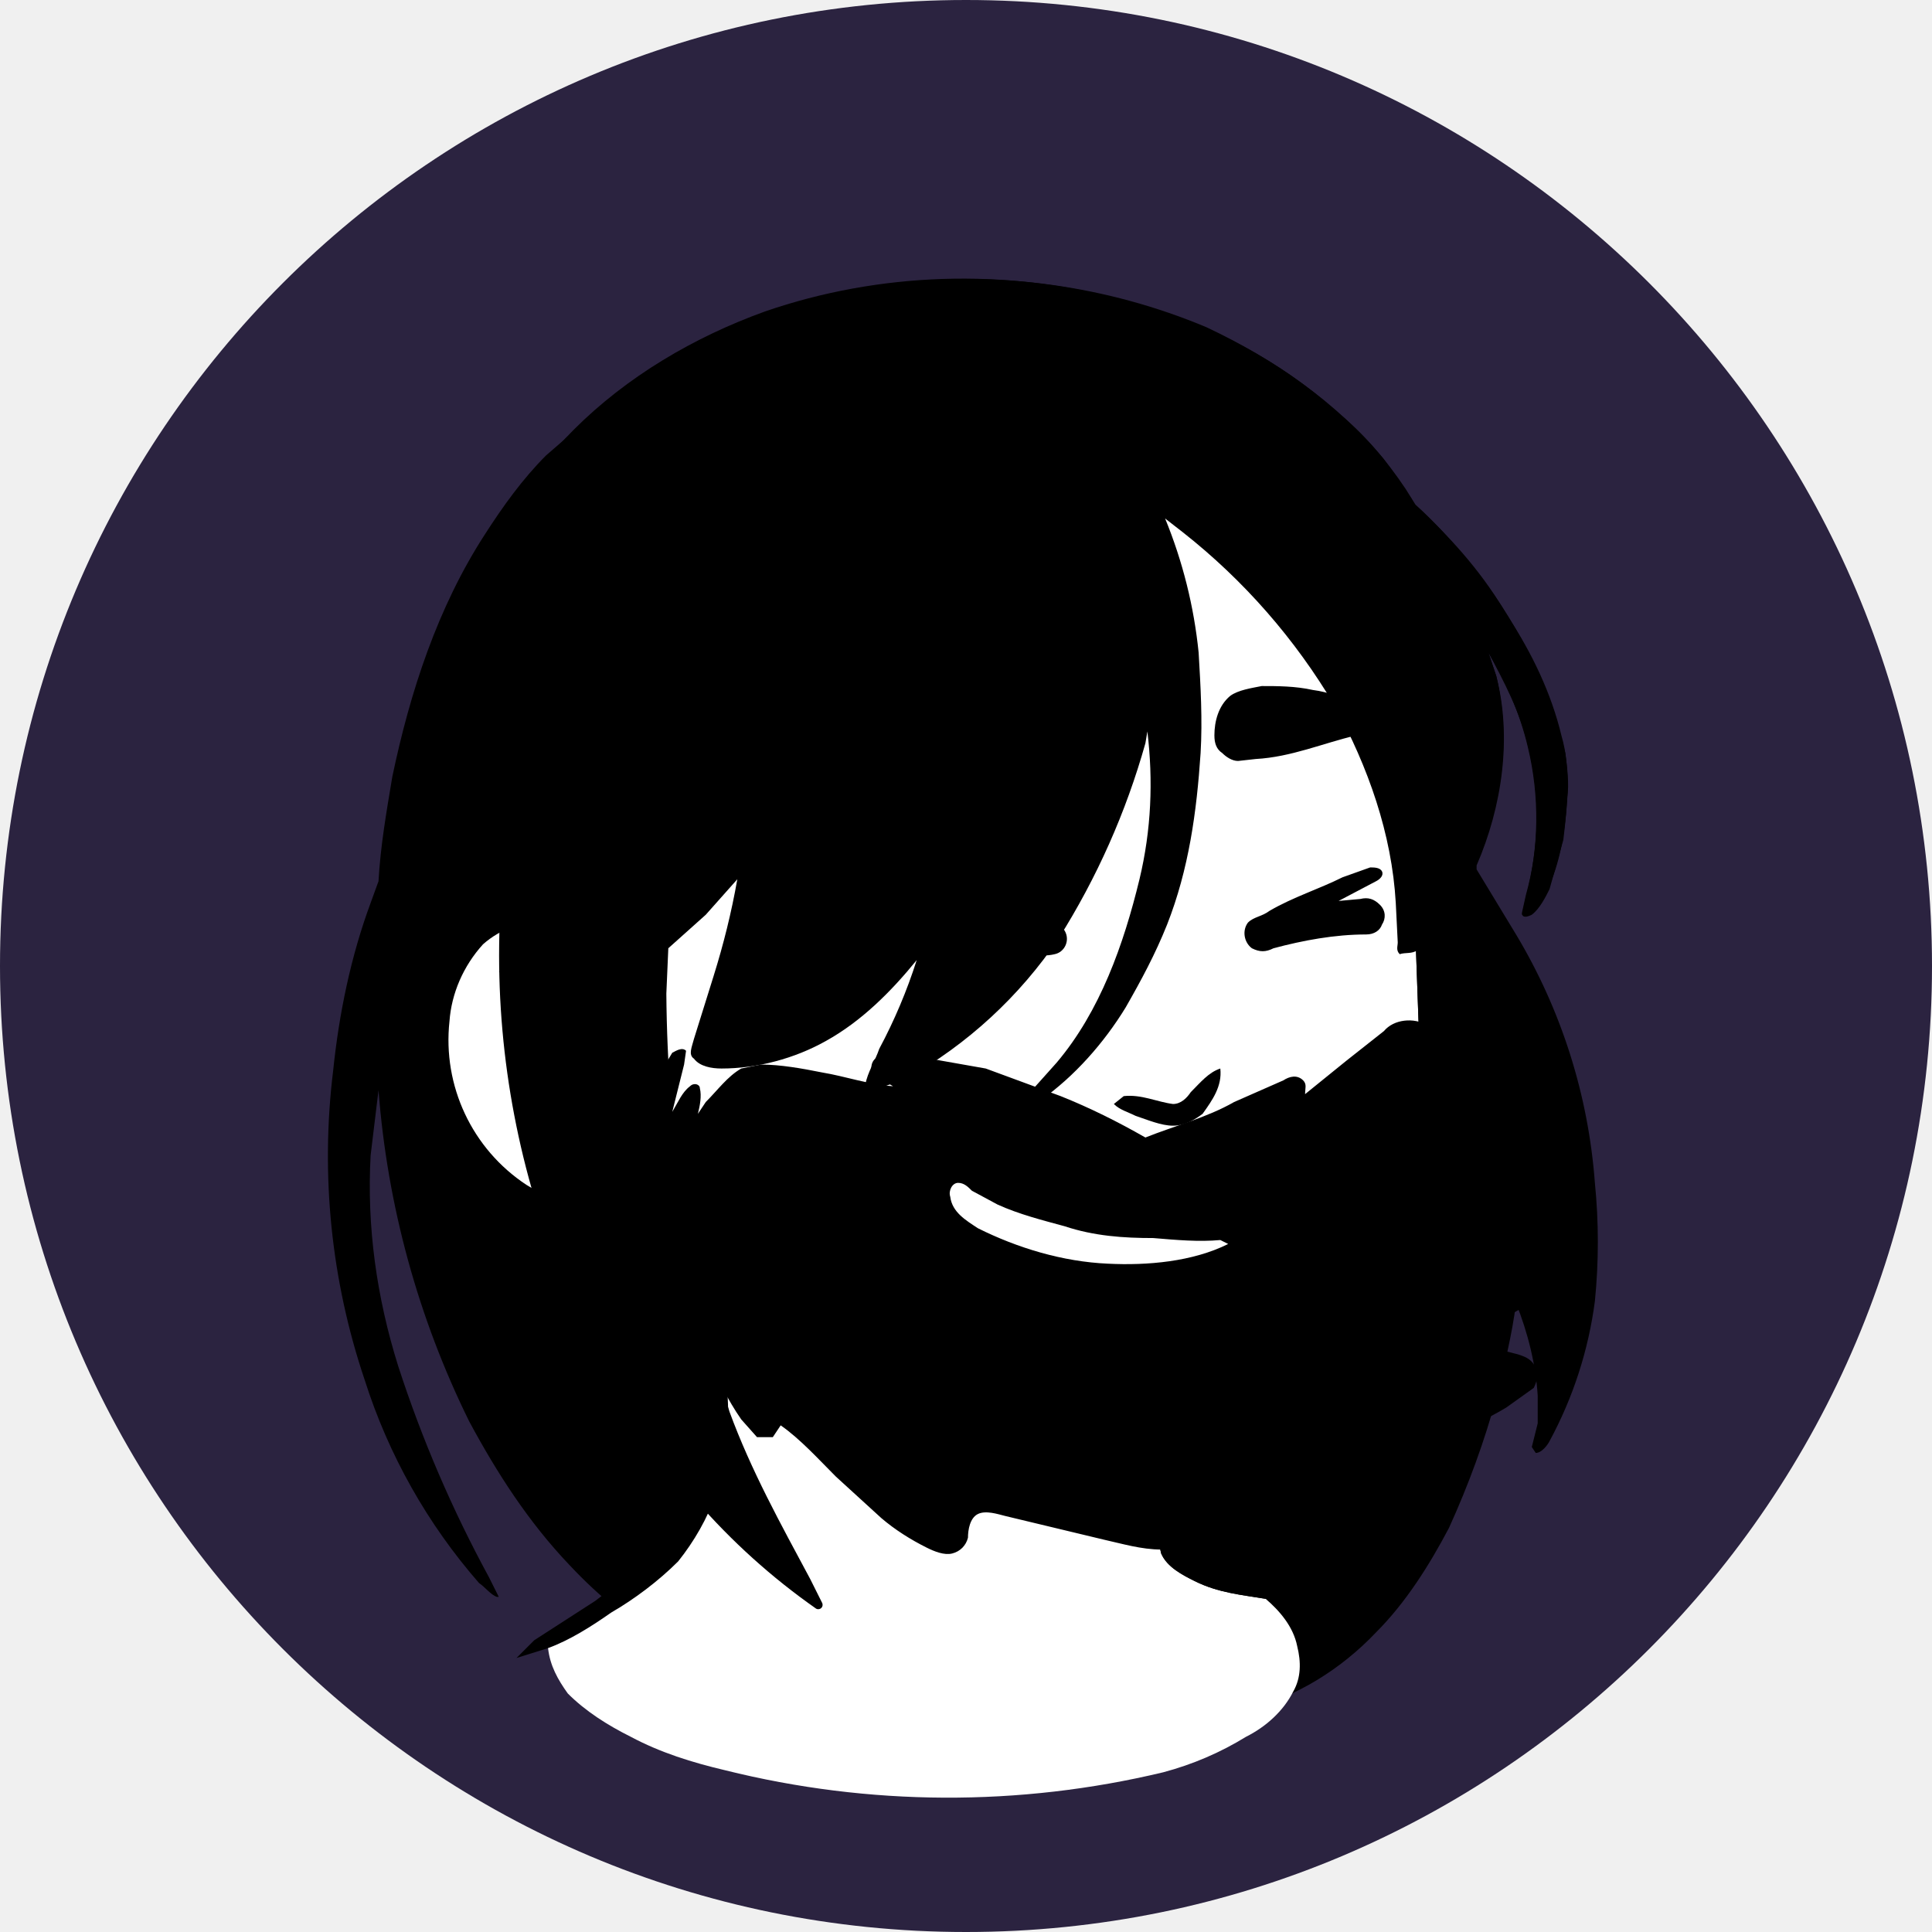
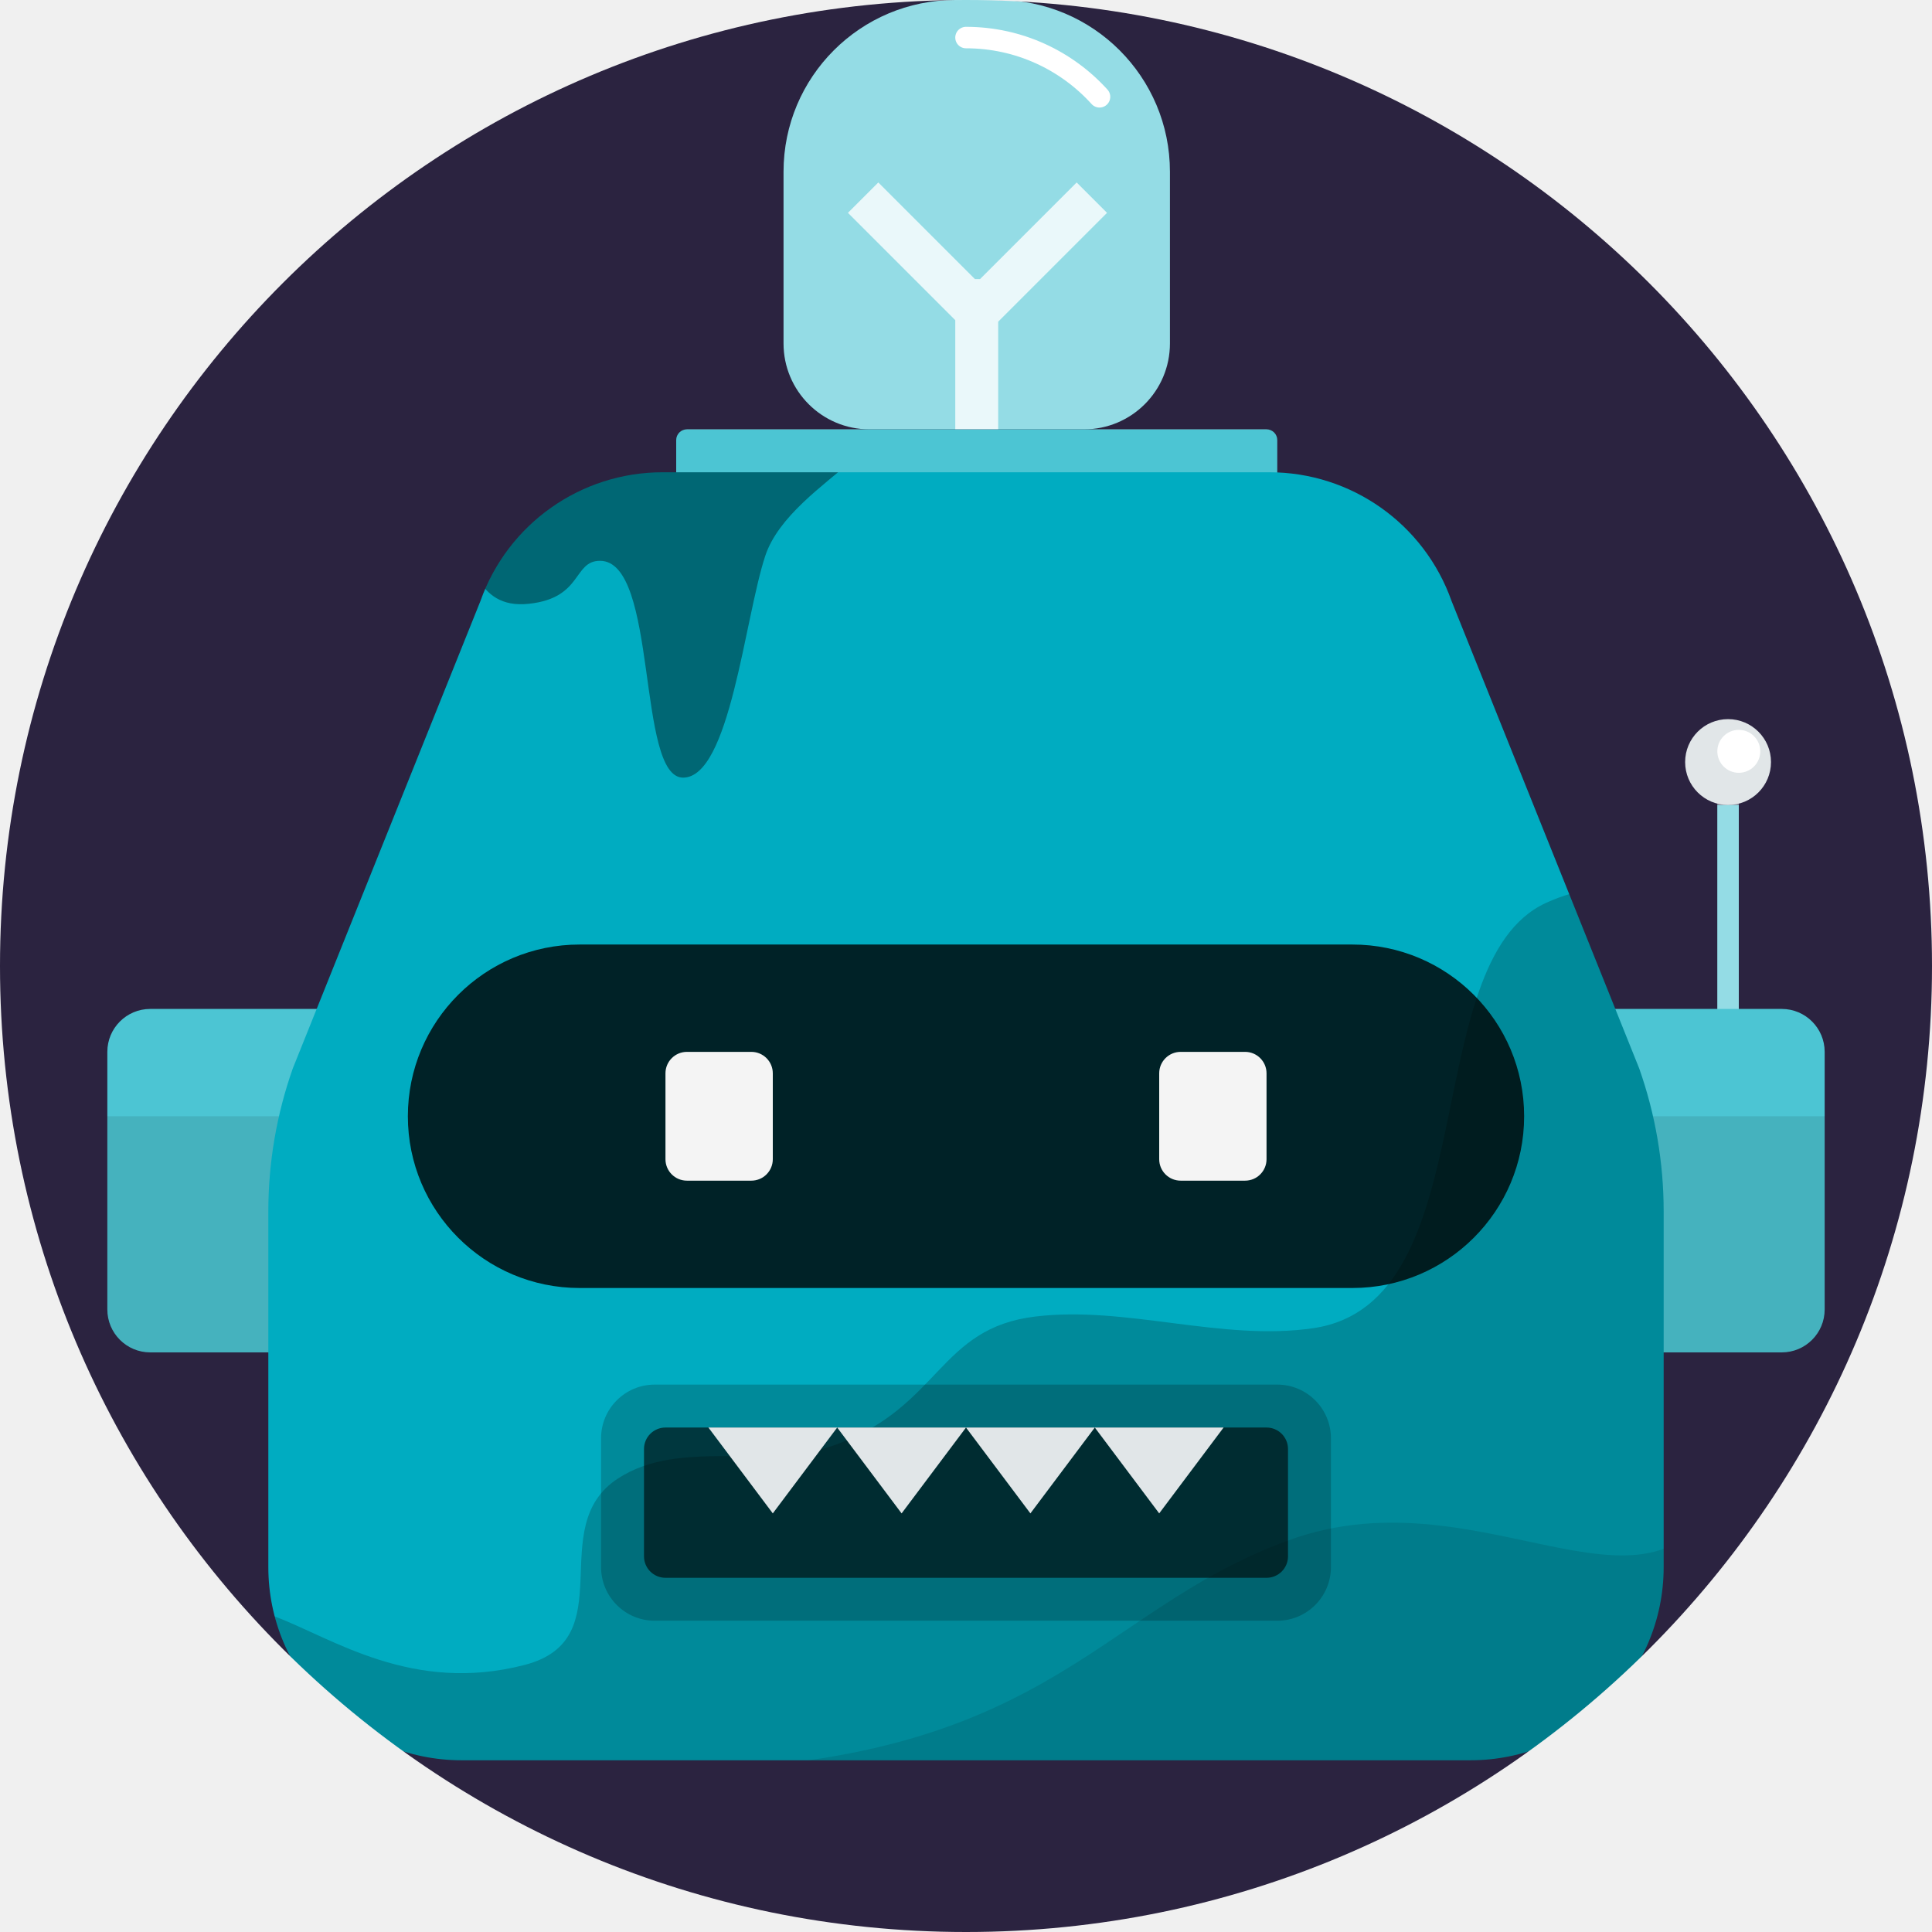
- <svg xmlns="http://www.w3.org/2000/svg" viewBox="0 0 980 980" fill="none" shape-rendering="auto" width="128" height="128">
+ <svg xmlns="http://www.w3.org/2000/svg" viewBox="0 0 180 180" fill="none" shape-rendering="auto" width="128" height="128">
  <mask id="viewboxMask">
-     <rect width="980" height="980" rx="490" ry="490" x="0" y="0" fill="#fff" />
+     <rect width="180" height="180" rx="90" ry="90" x="0" y="0" fill="#fff" />
  </mask>
  <g mask="url(#viewboxMask)">
-     <rect fill="#2b2340" width="980" height="980" x="0" y="0" />
-     <g transform="translate(10 -60)">
-       <path d="M602 226c34 16 66 38 90 67l14 20c1 3 3 4 5 6 17 16 32 33 44 54 12 18 22 39 27 60 5 17 3 36 1 53l-7 25c-2 4-5 10-9 13-2 1-5 2-5-1l2-9a148 148 0 0 0 1-76c-4-17-12-32-20-47l4 12c8 31 3 66-10 96v2l20 33a286 286 0 0 1 40 126c2 20 2 40 0 60a205 205 0 0 1-23 71c-1 2-4 6-7 6l-2-3 3-12v-14c-1-16-5-32-11-47-2 16-6 32-10 48-6 22-14 44-24 66-10 19-22 38-37 53-18 19-41 33-65 39-15 4-31 5-46 4-10 0-19-2-27-7l-57-14-60-9c-23-2-45 0-67-1-8 0-16 0-23-2h-5c-3 0-5-2-8-4-19-10-36-24-51-40-21-22-37-47-51-73a459 459 0 0 1-46-168l-4 33c-2 36 3 72 14 107a632 632 0 0 0 46 107l5 10h-1c-3-1-6-5-9-7a290 290 0 0 1-58-103 355 355 0 0 1-16-157c3-29 9-58 19-85l4-11c1-18 4-35 7-53 9-43 23-86 47-123 9-14 19-28 31-40l15-13a291 291 0 0 1 160-74c54-7 110 1 160 22Z" fill="#000000" />
-       <path d="M528 244c41 6 80 22 113 47 28 21 50 49 65 81 13 28 20 60 19 91-1 15-3 30-8 44h-2l1-21c1-30-2-59-13-87-10-30-28-57-50-79-42-40-98-62-156-63a243 243 0 0 0-196 94 207 207 0 0 0-40 139l2 25c8 0 19 0 25 7l-3 3-17 1c-12 1-24 5-33 13a64 64 0 0 0-17 39c-5 32 12 65 39 83 16 10 36 15 55 9 4-2 9-5 14-3 3 1 4 4 5 7a251 251 0 0 0 90 100c8 7 18 13 28 18 18 8 38 14 57 19l32 8c5 1 9 1 13 3l-4 1c-25 2-48-3-72-10-12-3-23-7-34-12a306 306 0 0 1-84-63l2 28c1 17 0 35-6 52-4 12-11 24-19 34-10 10-22 19-34 26-10 7-21 14-32 18l-16 5 9-9 31-20 22-17a95 95 0 0 0 32-56c2-14 2-28 2-43v-27c-10-14-22-29-27-46-17 8-38 7-55-1-17-7-32-19-43-33-12-17-19-36-21-56s2-40 15-56c9-10 22-18 35-21-4-14-6-29-6-44a234 234 0 0 1 83-173 249 249 0 0 1 199-55Z" fill="#000" />
-       <path d="M653 320c22 22 40 49 50 79 11 28 14 57 13 87l-1 21-5 15-2 13 2 56c0 21 1 42-1 63l-3 47c-2 16-7 31-14 45-11 18-26 33-44 44-13 8-27 12-41 16l-38 11-17 3c0 1 1 2 3 2 8 5 17 5 26 4-3 7-4 14-2 22 3 7 11 11 17 14 12 6 24 7 36 9 7 6 14 14 16 24 2 8 2 16-2 23-5 10-14 18-24 23-13 8-27 14-42 18a468 468 0 0 1-222-1c-17-4-33-9-48-17-12-6-23-13-32-22-5-7-9-14-10-23 11-4 22-11 32-18 12-7 24-16 34-26 8-10 15-22 19-34 6-17 7-35 6-52l-2-28 22 23c19 15 40 30 62 40 11 5 22 9 34 12 24 7 47 12 72 10l4-1c-4-2-8-2-13-3l-32-8c-19-5-39-11-57-19l-29-17c-11-9-23-17-33-27a251 251 0 0 1-56-74c-1-3-2-6-5-7-5-2-10 1-14 3-19 6-39 1-55-9a88 88 0 0 1-39-83c1-14 7-28 17-39 9-8 21-12 33-13l17-1 3-3c-6-7-17-7-25-7l-2-25a207 207 0 0 1 40-139 243 243 0 0 1 196-94c58 1 114 23 156 63Z" fill="#ffffff" />
-       <path d="M710 522c3 0 3 4 4 6 3 11 4 23 5 34l2 21c1 22 2 43 1 65-1 21-1 44-5 65a136 136 0 0 1-80 99c-15 7-31 11-48 13v15c1 3 3 4 5 6 12 6 23 8 36 11 12 3 24 5 36 11-3 3-7 4-11 4-7 1-15-1-23-1-12-2-24-3-36-9-6-3-14-7-17-14-2-8-1-15 2-22-9 1-18 1-26-4-2 0-3-1-3-2l17-3 38-11c14-4 28-8 41-16 18-11 33-26 44-44 7-14 12-29 14-45l3-47c2-21 1-42 1-63l-2-56 2-13ZM252 549c8 0 17 1 23 7 5 4 10 9 12 15 1 3 0 6-2 8l-13 8c-7 6-7 19 0 25 6 5 14 8 21 11 2 0 5 1 6 3-1 2-3 3-5 3-10 0-20-3-28-9-5-3-8-8-9-13-2-8-2-17 4-24 4-6 11-9 18-12-4-5-7-11-14-13-7-3-15-3-22-5l9-4Z" fill="#000" />
-       <path d="M685 500c2 0 5 0 6 2s-1 4-3 5l-19 10 11-1c4-1 7 0 10 3s3 7 1 10c-1 3-4 5-8 5-16 0-32 3-47 7-4 2-7 2-11 0-4-3-5-9-2-13 3-3 7-3 11-6 12-7 25-11 37-17l14-5ZM428 501c20 1 38 8 57 14l30 11c6 1 11 1 15 6 3 5 0 11-5 12-8 2-18-1-27-2-27-2-53-9-79-13-8-1-16-1-23-5-1-1-4-2-3-4 2-4 6-7 10-9 7-2 15 0 22 1 12 1 23 4 34 6l-25-8-15-4v-4l9-1Z" fill="#000000" />
-       <path d="M480 404c10 1 19 0 29 3 9 3 18 10 22 19 4 6 2 16-6 19-6 4-15 3-23 2-20-3-40-9-60-14l-20-4-10-2-4-4c2-4 6-6 10-7l20-7 18-3 24-2ZM656 410c8 1 15 4 22 7l9 4c2 2 3 6 1 8l-10 4c-17 4-33 11-51 12l-9 1c-3 0-6-2-8-4-3-2-4-5-4-9 0-7 2-15 8-20 4-3 11-4 16-5 8 0 17 0 26 2Z" fill="#000000" />
-       <path d="M609 602c1 9-4 16-9 23-4 3-9 6-15 6s-13-3-19-5c-4-2-8-3-11-6l5-4c9-1 17 3 25 4 4 0 7-3 9-6 5-5 9-10 15-12Z" fill="#000000" />
-       <path d="M714 580a143 143 0 0 1 12 75l15-2c4-1 7 1 7 5l-3 6-25 26 21 2c11-1 22-1 33 1 3 0 6 1 9 4 2 3 2 7-1 10-2 5-7 8-11 11-11 7-23 13-34 21 7 4 15 6 23 8 3 1 6 2 8 5 3 3 2 8 0 12l-14 10c-10 6-21 11-32 15-9 3-19 4-28 6 2 5 5 10 9 14l13 11c2 4 3 9 0 13-3 2-5 3-9 3a300 300 0 0 1-91-3l-22-4c-1 5 0 11-4 14-3 3-7 4-11 3-10 0-20-3-29-5l-50-12c-4-1-10-3-14-1s-5 8-5 12c-1 4-4 7-8 8s-9-1-13-3c-8-4-16-9-23-15l-23-21c-9-9-18-19-28-26l-4 6h-8l-8-9c-7-10-12-21-18-32-5-8-8-18-11-27l-4-7-10-1c-4-2-6-7-6-11 0-11 2-22 6-33-4-1-6-4-8-8-2-2-3-4-3-7-1-5 0-9 1-14l-3 2c-4-2-5-9-5-13 1-14 5-29 11-42 1-2 2-5 4-6 1-2 3-2 4 0 2 1 2 5 2 7l-4 21 9-15c2-1 5-3 7-1l-1 7-6 24c3-5 5-10 9-13 2-2 5-1 5 1 1 4 0 9-1 13l4-6c6-6 11-13 18-17l10-2c10 0 21 2 31 4 12 2 23 6 36 7l-10-6c-2-3-1-8 3-9 6-3 14-1 20 0l34 6 38 14c15 6 29 13 43 21 15-6 31-10 45-18l25-11c3-2 7-3 10 0 2 2 1 4 1 7l21-17 19-15c5-6 15-7 22-3Z" fill="#000000" />
-       <path d="M476 660c3 0 5 2 7 4l13 7c11 5 23 8 34 11 15 5 30 6 45 6 12 1 23 2 34 1l4 2c-18 9-41 11-61 10-23-1-46-8-66-18-6-4-13-8-14-16-1-3 1-7 4-7Z" fill="#ffffff" />
-       <path d="M559 212c40 10 78 29 108 56 14 11 26 25 36 40l5 8c10 9 19 19 27 29a236 236 0 0 1 49 97c1 8 2 15 1 23-1 15-3 30-9 44-2 5-5 12-10 15h-4l2-9a154 154 0 0 0 1-76c-4-17-11-33-20-48l4 12c5 21 5 45-1 67-4 20-13 38-24 56-5 5-9 12-15 16-3 2-6 1-9 2-2-2-1-4-1-6l-1-20c-2-35-14-69-31-100a318 318 0 0 0-77-88l-9-7a244 244 0 0 1 17 68c1 17 2 34 1 51-2 30-6 59-17 87-6 15-13 28-21 42-11 18-26 35-43 47-3 1-7 4-10 3l1-3 17-19c22-26 34-60 42-93 6-25 7-50 4-75l-1 6a376 376 0 0 1-44 99 227 227 0 0 1-77 71l-14 5c-2 1-6 1-7-2 1-6 5-12 7-18a267 267 0 0 0 19-45c-13 16-28 31-46 41-16 9-35 14-53 14-5 0-11-1-14-5-3-2-1-6 0-10l10-32c5-16 9-32 12-49l-16 18-19 17-1 23a756 756 0 0 0 32 212c11 30 26 57 41 85l6 12c1 2-1 4-3 3a335 335 0 0 1-61-55 433 433 0 0 1-97-326l-2-4a181 181 0 0 1-13-130c10-32 27-60 50-83 27-27 61-47 97-60 58-20 122-22 181-6Z" fill="#000000" />
+     <rect fill="#2b2340" width="180" height="180" x="0" y="0" />
+     <g transform="translate(0 66)">
+       <mask id="sidesAntenna02-a" style="mask-type:luminance" maskUnits="userSpaceOnUse" x="10" y="9" width="160" height="51">
+         <g fill="#fff">
+           <rect x="10" y="28" width="36" height="32" rx="4" />
+           <path d="M160 9h2v20h-2z" />
+           <rect x="134" y="28" width="36" height="32" rx="4" />
+         </g>
+       </mask>
+       <g mask="url(#sidesAntenna02-a)">
+         <path d="M0 0h180v76H0V0Z" fill="#00acc1" />
+         <path d="M0 0h180v76H0V0Z" fill="#fff" fill-opacity=".3" />
+         <path fill="#000" fill-opacity=".1" d="M0 38h180v38H0z" />
+       </g>
+       <path fill="#fff" fill-opacity=".4" d="M160 8h2v20h-2z" />
+       <circle cx="161" cy="5" r="4" fill="#E1E6E8" />
+       <circle cx="162" cy="4" r="2" fill="#fff" />
    </g>
-     <g transform="translate(10 -60)" />
+     <g transform="translate(41)">
+       <mask id="topBulb01-a" style="mask-type:luminance" maskUnits="userSpaceOnUse" x="22" y="0" width="56" height="52">
+         <g fill="#fff">
+           <path fill-rule="evenodd" clip-rule="evenodd" d="M32 16A16 16 0 0 1 48 0h4a16 16 0 0 1 16 16v16a8 8 0 0 1-8 8H40a8 8 0 0 1-8-8V16Z" />
+           <rect x="22" y="40" width="56" height="12" rx="1" />
+         </g>
+       </mask>
+       <g mask="url(#topBulb01-a)">
+         <path d="M0 0h100v52H0V0Z" fill="#00acc1" />
+         <path d="M0 0h100v52H0V0Z" fill="#fff" fill-opacity=".3" />
+         <path fill="#fff" fill-opacity=".4" d="M20-3h60v43H20z" />
+         <path d="M49 3.5c4.93 0 9.37 2.13 12.44 5.52" stroke="#fff" stroke-width="2" stroke-linecap="round" />
+         <path d="m49.83 26-9-9L38 19.83l10 10V40h4V29.97l10.14-10.14L59.31 17l-9 9h-.48Z" fill="#fff" fill-opacity=".8" />
+       </g>
+     </g>
+     <g transform="translate(25 44)">
+       <mask id="faceSquare04-a" style="mask-type:luminance" maskUnits="userSpaceOnUse" x="0" y="0" width="130" height="120">
+         <path fill-rule="evenodd" clip-rule="evenodd" d="M0 102V68.85a40 40 0 0 1 2.28-13.31L19.76 12A18 18 0 0 1 36.74 0h56.52a18 18 0 0 1 16.98 12l17.48 43.54A40 40 0 0 1 130 68.85V102a18 18 0 0 1-18 18H18a18 18 0 0 1-18-18Z" fill="#fff" />
+       </mask>
+       <g mask="url(#faceSquare04-a)">
+         <path d="M-2-2h134v124H-2V-2Z" fill="#00acc1" />
+         <g transform="translate(-1 -1)">
+           <g fill-rule="evenodd" clip-rule="evenodd" fill="#000">
+             <path d="M-9.12 122.1c4.36-30.7 13.06-4.57 33.99-9.98 9.24-2.39 1.77-12.82 8.67-17.35 5.82-3.82 13.76-.74 20.43-3.21 9.63-3.57 9.5-10.82 18.48-11.9 8.48-1.03 17.37 2.34 25.93 1.08 16.15-2.4 9.53-34.03 21.64-39.61 12.1-5.6 32.05 4.06 34.66 19.87 2.54 15.42-14.46 72.78-14.46 72.78H-9.12" fill-opacity=".2" />
+             <path d="M35.93 122c37.67 0 41.6-14.75 60.14-21.5 18.53-6.76 34.78 10.71 41-6.27 6.24-16.98 6.2 35.95 6.2 35.95H35.94V122Z" fill-opacity=".1" />
+             <path d="M-2 4.87C9.73 3.75 5.96 16.8 10.6 16.8c1.85 0 4.03-8.46 7.38-8.46 2.46 0 2 5.5 7.32 4.91 5-.54 4.08-4 6.6-4 5.45 0 3.39 20.2 7.74 20.2 4.36 0 5.73-14.8 7.65-20.64 2.43-7.4 16.97-11.56 6.6-14.5H-2.29" fill-opacity=".4" />
+           </g>
+         </g>
+       </g>
+     </g>
+     <g transform="translate(52 124)">
+       <rect x="4" y="5" width="68" height="22" rx="5" fill="#000" fill-opacity=".2" />
+       <rect x="8" y="9" width="60" height="14" rx="2" fill="#000" fill-opacity=".6" />
+       <path fill-rule="evenodd" clip-rule="evenodd" d="m20 17 6-8H14l6 8ZM32 17l6-8H26l6 8ZM44 17l6-8H38l6 8ZM56 17l6-8H50l6 8Z" fill="#E1E6E8" />
+     </g>
+     <g transform="translate(38 76)">
+       <rect y="12" width="104" height="32" rx="16" fill="#000" fill-opacity=".8" />
+       <rect x="24" y="22" width="10" height="12" rx="2" fill="#F4F4F4" />
+       <rect x="70" y="22" width="10" height="12" rx="2" fill="#F4F4F4" />
+     </g>
  </g>
</svg>
